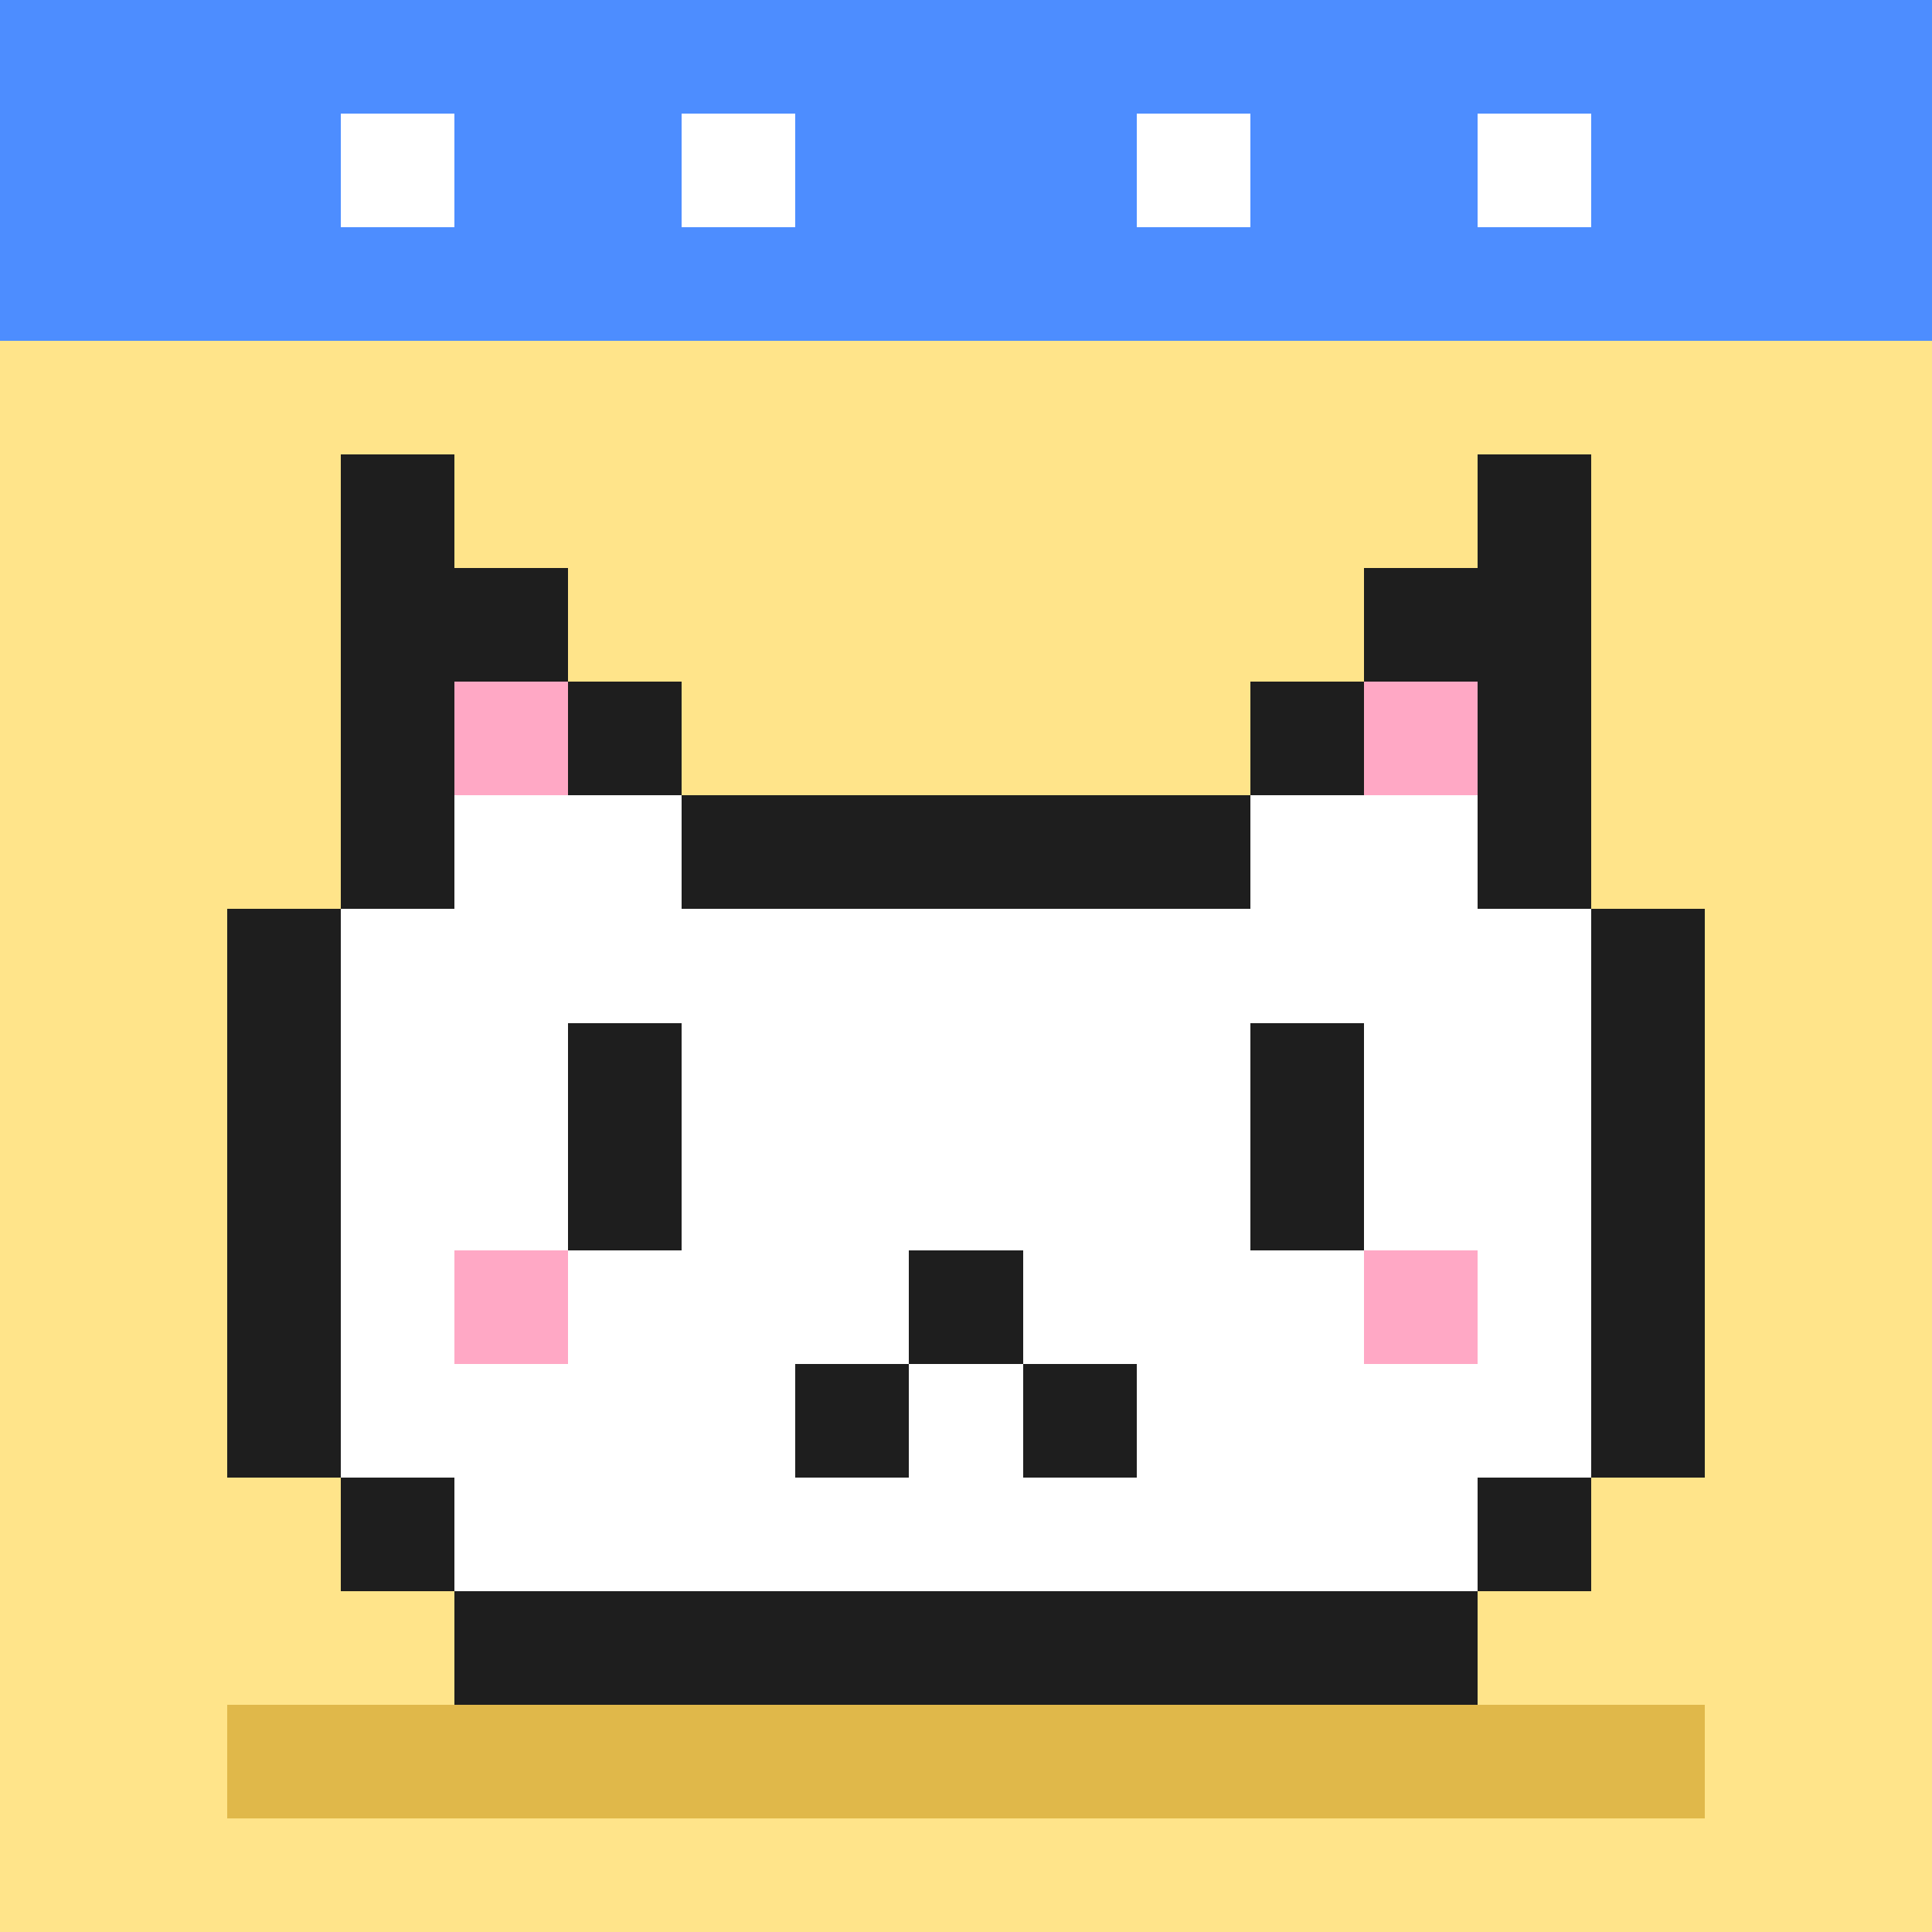
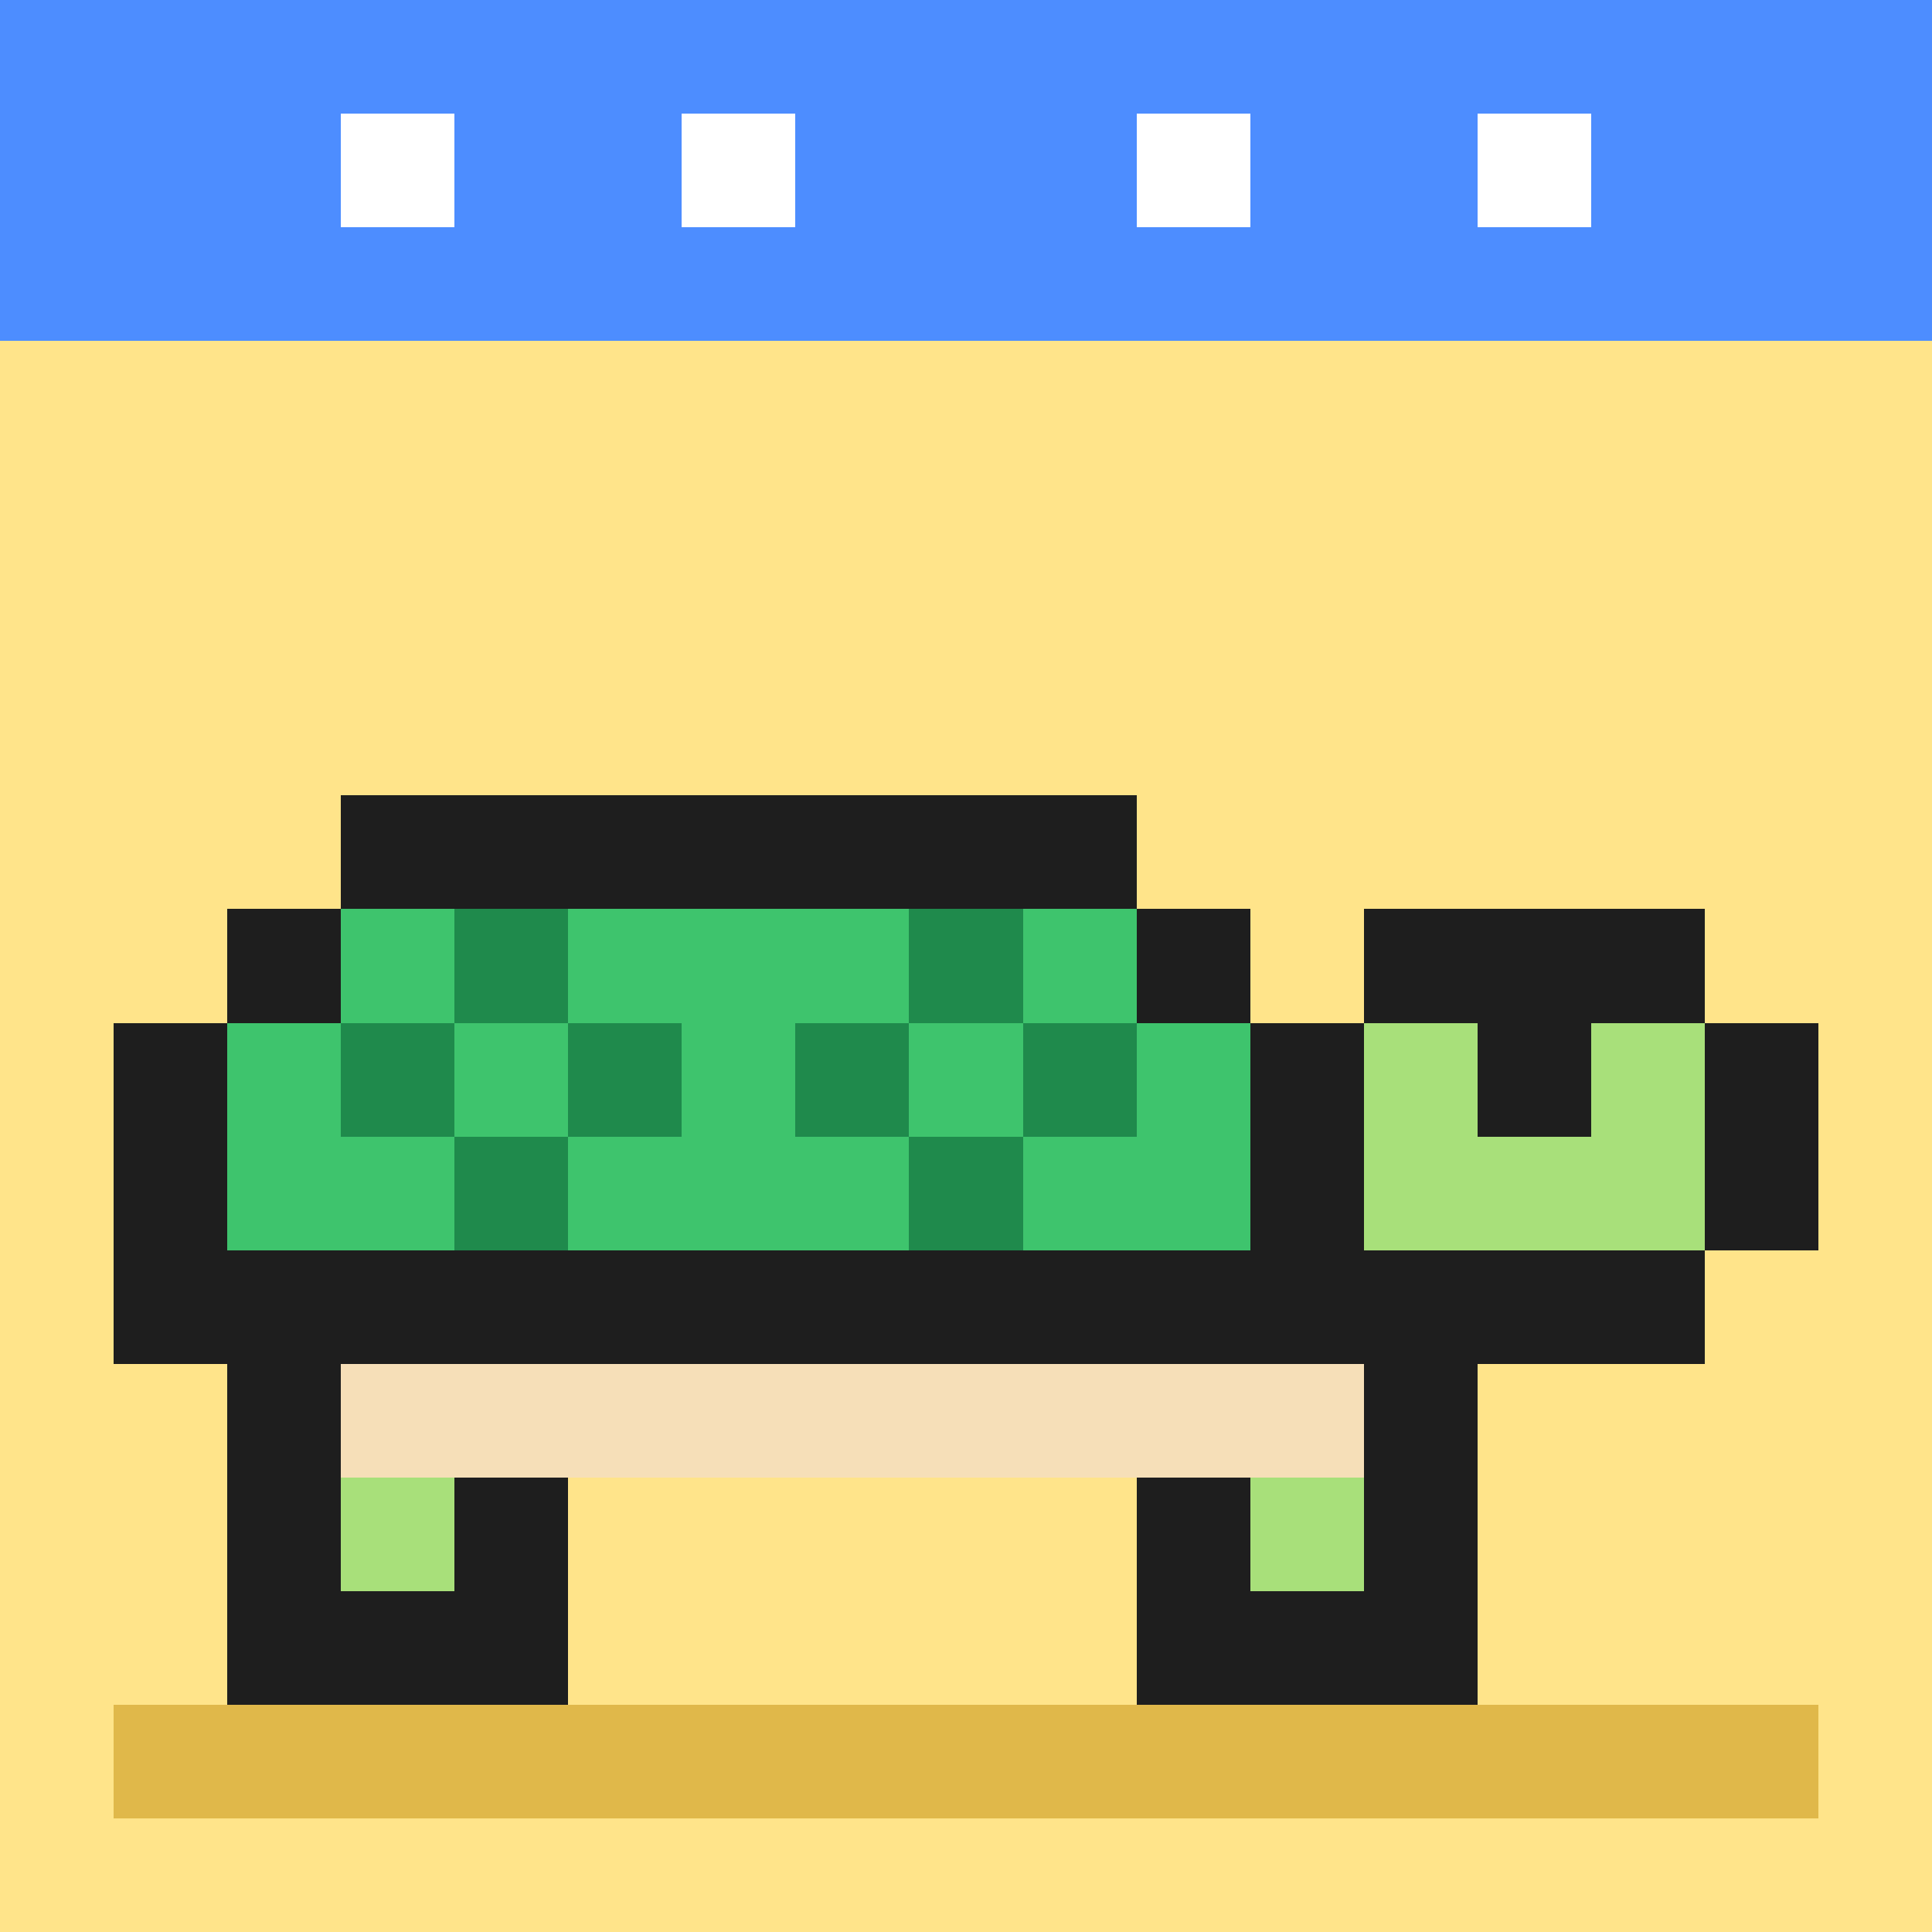
<svg xmlns="http://www.w3.org/2000/svg" viewBox="0 0 17 17" shape-rendering="crispEdges">
  <rect width="17" height="17" fill="#ffe48a" />
  <rect width="17" height="3" fill="#4d8dff" />
  <rect x="3" y="1" width="1" height="1" fill="#ffffff" />
  <rect x="6" y="1" width="1" height="1" fill="#ffffff" />
  <rect x="10" y="1" width="1" height="1" fill="#ffffff" />
  <rect x="13" y="1" width="1" height="1" fill="#ffffff" />
-   <rect x="2" y="15" width="13" height="1" fill="#e0b84a" />
-   <rect x="3" y="4" width="1" height="1" fill="#1e1e1e" />
-   <rect x="13" y="4" width="1" height="1" fill="#1e1e1e" />
-   <rect x="3" y="5" width="1" height="1" fill="#1e1e1e" />
-   <rect x="4" y="5" width="1" height="1" fill="#1e1e1e" />
-   <rect x="12" y="5" width="1" height="1" fill="#1e1e1e" />
-   <rect x="13" y="5" width="1" height="1" fill="#1e1e1e" />
-   <rect x="3" y="6" width="1" height="1" fill="#1e1e1e" />
-   <rect x="4" y="6" width="1" height="1" fill="#ffa8c5" />
-   <rect x="5" y="6" width="1" height="1" fill="#1e1e1e" />
-   <rect x="11" y="6" width="1" height="1" fill="#1e1e1e" />
-   <rect x="12" y="6" width="1" height="1" fill="#ffa8c5" />
-   <rect x="13" y="6" width="1" height="1" fill="#1e1e1e" />
+   <rect x="1" y="15" width="15" height="1" fill="#e0b84a" />
  <rect x="3" y="7" width="1" height="1" fill="#1e1e1e" />
-   <rect x="4" y="7" width="1" height="1" fill="#ffffff" />
-   <rect x="5" y="7" width="1" height="1" fill="#ffffff" />
+   <rect x="4" y="7" width="1" height="1" fill="#1e1e1e" />
+   <rect x="5" y="7" width="1" height="1" fill="#1e1e1e" />
  <rect x="6" y="7" width="1" height="1" fill="#1e1e1e" />
  <rect x="7" y="7" width="1" height="1" fill="#1e1e1e" />
  <rect x="8" y="7" width="1" height="1" fill="#1e1e1e" />
  <rect x="9" y="7" width="1" height="1" fill="#1e1e1e" />
-   <rect x="10" y="7" width="1" height="1" fill="#1e1e1e" />
-   <rect x="11" y="7" width="1" height="1" fill="#ffffff" />
-   <rect x="12" y="7" width="1" height="1" fill="#ffffff" />
-   <rect x="13" y="7" width="1" height="1" fill="#1e1e1e" />
  <rect x="2" y="8" width="1" height="1" fill="#1e1e1e" />
-   <rect x="3" y="8" width="1" height="1" fill="#ffffff" />
-   <rect x="4" y="8" width="1" height="1" fill="#ffffff" />
-   <rect x="5" y="8" width="1" height="1" fill="#ffffff" />
-   <rect x="6" y="8" width="1" height="1" fill="#ffffff" />
-   <rect x="7" y="8" width="1" height="1" fill="#ffffff" />
-   <rect x="8" y="8" width="1" height="1" fill="#ffffff" />
-   <rect x="9" y="8" width="1" height="1" fill="#ffffff" />
-   <rect x="10" y="8" width="1" height="1" fill="#ffffff" />
-   <rect x="11" y="8" width="1" height="1" fill="#ffffff" />
-   <rect x="12" y="8" width="1" height="1" fill="#ffffff" />
-   <rect x="13" y="8" width="1" height="1" fill="#ffffff" />
+   <rect x="3" y="8" width="1" height="1" fill="#3ec46d" />
+   <rect x="4" y="8" width="1" height="1" fill="#1f8a4c" />
+   <rect x="5" y="8" width="1" height="1" fill="#3ec46d" />
+   <rect x="6" y="8" width="1" height="1" fill="#3ec46d" />
+   <rect x="7" y="8" width="1" height="1" fill="#3ec46d" />
+   <rect x="8" y="8" width="1" height="1" fill="#1f8a4c" />
+   <rect x="9" y="8" width="1" height="1" fill="#3ec46d" />
+   <rect x="10" y="8" width="1" height="1" fill="#1e1e1e" />
+   <rect x="12" y="8" width="1" height="1" fill="#1e1e1e" />
+   <rect x="13" y="8" width="1" height="1" fill="#1e1e1e" />
  <rect x="14" y="8" width="1" height="1" fill="#1e1e1e" />
-   <rect x="2" y="9" width="1" height="1" fill="#1e1e1e" />
-   <rect x="3" y="9" width="1" height="1" fill="#ffffff" />
-   <rect x="4" y="9" width="1" height="1" fill="#ffffff" />
-   <rect x="5" y="9" width="1" height="1" fill="#1e1e1e" />
-   <rect x="6" y="9" width="1" height="1" fill="#ffffff" />
-   <rect x="7" y="9" width="1" height="1" fill="#ffffff" />
-   <rect x="8" y="9" width="1" height="1" fill="#ffffff" />
-   <rect x="9" y="9" width="1" height="1" fill="#ffffff" />
-   <rect x="10" y="9" width="1" height="1" fill="#ffffff" />
+   <rect x="1" y="9" width="1" height="1" fill="#1e1e1e" />
+   <rect x="2" y="9" width="1" height="1" fill="#3ec46d" />
+   <rect x="3" y="9" width="1" height="1" fill="#1f8a4c" />
+   <rect x="4" y="9" width="1" height="1" fill="#3ec46d" />
+   <rect x="5" y="9" width="1" height="1" fill="#1f8a4c" />
+   <rect x="6" y="9" width="1" height="1" fill="#3ec46d" />
+   <rect x="7" y="9" width="1" height="1" fill="#1f8a4c" />
+   <rect x="8" y="9" width="1" height="1" fill="#3ec46d" />
+   <rect x="9" y="9" width="1" height="1" fill="#1f8a4c" />
+   <rect x="10" y="9" width="1" height="1" fill="#3ec46d" />
  <rect x="11" y="9" width="1" height="1" fill="#1e1e1e" />
-   <rect x="12" y="9" width="1" height="1" fill="#ffffff" />
-   <rect x="13" y="9" width="1" height="1" fill="#ffffff" />
-   <rect x="14" y="9" width="1" height="1" fill="#1e1e1e" />
-   <rect x="2" y="10" width="1" height="1" fill="#1e1e1e" />
-   <rect x="3" y="10" width="1" height="1" fill="#ffffff" />
-   <rect x="4" y="10" width="1" height="1" fill="#ffffff" />
-   <rect x="5" y="10" width="1" height="1" fill="#1e1e1e" />
-   <rect x="6" y="10" width="1" height="1" fill="#ffffff" />
-   <rect x="7" y="10" width="1" height="1" fill="#ffffff" />
-   <rect x="8" y="10" width="1" height="1" fill="#ffffff" />
-   <rect x="9" y="10" width="1" height="1" fill="#ffffff" />
-   <rect x="10" y="10" width="1" height="1" fill="#ffffff" />
+   <rect x="12" y="9" width="1" height="1" fill="#a8e07a" />
+   <rect x="13" y="9" width="1" height="1" fill="#1e1e1e" />
+   <rect x="14" y="9" width="1" height="1" fill="#a8e07a" />
+   <rect x="15" y="9" width="1" height="1" fill="#1e1e1e" />
+   <rect x="1" y="10" width="1" height="1" fill="#1e1e1e" />
+   <rect x="2" y="10" width="1" height="1" fill="#3ec46d" />
+   <rect x="3" y="10" width="1" height="1" fill="#3ec46d" />
+   <rect x="4" y="10" width="1" height="1" fill="#1f8a4c" />
+   <rect x="5" y="10" width="1" height="1" fill="#3ec46d" />
+   <rect x="6" y="10" width="1" height="1" fill="#3ec46d" />
+   <rect x="7" y="10" width="1" height="1" fill="#3ec46d" />
+   <rect x="8" y="10" width="1" height="1" fill="#1f8a4c" />
+   <rect x="9" y="10" width="1" height="1" fill="#3ec46d" />
+   <rect x="10" y="10" width="1" height="1" fill="#3ec46d" />
  <rect x="11" y="10" width="1" height="1" fill="#1e1e1e" />
-   <rect x="12" y="10" width="1" height="1" fill="#ffffff" />
-   <rect x="13" y="10" width="1" height="1" fill="#ffffff" />
-   <rect x="14" y="10" width="1" height="1" fill="#1e1e1e" />
+   <rect x="12" y="10" width="1" height="1" fill="#a8e07a" />
+   <rect x="13" y="10" width="1" height="1" fill="#a8e07a" />
+   <rect x="14" y="10" width="1" height="1" fill="#a8e07a" />
+   <rect x="15" y="10" width="1" height="1" fill="#1e1e1e" />
+   <rect x="1" y="11" width="1" height="1" fill="#1e1e1e" />
  <rect x="2" y="11" width="1" height="1" fill="#1e1e1e" />
-   <rect x="3" y="11" width="1" height="1" fill="#ffffff" />
-   <rect x="4" y="11" width="1" height="1" fill="#ffa8c5" />
-   <rect x="5" y="11" width="1" height="1" fill="#ffffff" />
-   <rect x="6" y="11" width="1" height="1" fill="#ffffff" />
-   <rect x="7" y="11" width="1" height="1" fill="#ffffff" />
+   <rect x="3" y="11" width="1" height="1" fill="#1e1e1e" />
+   <rect x="4" y="11" width="1" height="1" fill="#1e1e1e" />
+   <rect x="5" y="11" width="1" height="1" fill="#1e1e1e" />
+   <rect x="6" y="11" width="1" height="1" fill="#1e1e1e" />
+   <rect x="7" y="11" width="1" height="1" fill="#1e1e1e" />
  <rect x="8" y="11" width="1" height="1" fill="#1e1e1e" />
-   <rect x="9" y="11" width="1" height="1" fill="#ffffff" />
-   <rect x="10" y="11" width="1" height="1" fill="#ffffff" />
-   <rect x="11" y="11" width="1" height="1" fill="#ffffff" />
-   <rect x="12" y="11" width="1" height="1" fill="#ffa8c5" />
-   <rect x="13" y="11" width="1" height="1" fill="#ffffff" />
+   <rect x="9" y="11" width="1" height="1" fill="#1e1e1e" />
+   <rect x="10" y="11" width="1" height="1" fill="#1e1e1e" />
+   <rect x="11" y="11" width="1" height="1" fill="#1e1e1e" />
+   <rect x="12" y="11" width="1" height="1" fill="#1e1e1e" />
+   <rect x="13" y="11" width="1" height="1" fill="#1e1e1e" />
  <rect x="14" y="11" width="1" height="1" fill="#1e1e1e" />
  <rect x="2" y="12" width="1" height="1" fill="#1e1e1e" />
-   <rect x="3" y="12" width="1" height="1" fill="#ffffff" />
-   <rect x="4" y="12" width="1" height="1" fill="#ffffff" />
-   <rect x="5" y="12" width="1" height="1" fill="#ffffff" />
-   <rect x="6" y="12" width="1" height="1" fill="#ffffff" />
-   <rect x="7" y="12" width="1" height="1" fill="#1e1e1e" />
-   <rect x="8" y="12" width="1" height="1" fill="#ffffff" />
-   <rect x="9" y="12" width="1" height="1" fill="#1e1e1e" />
-   <rect x="10" y="12" width="1" height="1" fill="#ffffff" />
-   <rect x="11" y="12" width="1" height="1" fill="#ffffff" />
-   <rect x="12" y="12" width="1" height="1" fill="#ffffff" />
-   <rect x="13" y="12" width="1" height="1" fill="#ffffff" />
-   <rect x="14" y="12" width="1" height="1" fill="#1e1e1e" />
-   <rect x="3" y="13" width="1" height="1" fill="#1e1e1e" />
-   <rect x="4" y="13" width="1" height="1" fill="#ffffff" />
-   <rect x="5" y="13" width="1" height="1" fill="#ffffff" />
-   <rect x="6" y="13" width="1" height="1" fill="#ffffff" />
-   <rect x="7" y="13" width="1" height="1" fill="#ffffff" />
-   <rect x="8" y="13" width="1" height="1" fill="#ffffff" />
-   <rect x="9" y="13" width="1" height="1" fill="#ffffff" />
-   <rect x="10" y="13" width="1" height="1" fill="#ffffff" />
-   <rect x="11" y="13" width="1" height="1" fill="#ffffff" />
-   <rect x="12" y="13" width="1" height="1" fill="#ffffff" />
-   <rect x="13" y="13" width="1" height="1" fill="#1e1e1e" />
+   <rect x="3" y="12" width="1" height="1" fill="#f6dfb8" />
+   <rect x="4" y="12" width="1" height="1" fill="#f6dfb8" />
+   <rect x="5" y="12" width="1" height="1" fill="#f6dfb8" />
+   <rect x="6" y="12" width="1" height="1" fill="#f6dfb8" />
+   <rect x="7" y="12" width="1" height="1" fill="#f6dfb8" />
+   <rect x="8" y="12" width="1" height="1" fill="#f6dfb8" />
+   <rect x="9" y="12" width="1" height="1" fill="#f6dfb8" />
+   <rect x="10" y="12" width="1" height="1" fill="#f6dfb8" />
+   <rect x="11" y="12" width="1" height="1" fill="#f6dfb8" />
+   <rect x="12" y="12" width="1" height="1" fill="#1e1e1e" />
+   <rect x="2" y="13" width="1" height="1" fill="#1e1e1e" />
+   <rect x="3" y="13" width="1" height="1" fill="#a8e07a" />
+   <rect x="4" y="13" width="1" height="1" fill="#1e1e1e" />
+   <rect x="10" y="13" width="1" height="1" fill="#1e1e1e" />
+   <rect x="11" y="13" width="1" height="1" fill="#a8e07a" />
+   <rect x="12" y="13" width="1" height="1" fill="#1e1e1e" />
+   <rect x="2" y="14" width="1" height="1" fill="#1e1e1e" />
+   <rect x="3" y="14" width="1" height="1" fill="#1e1e1e" />
  <rect x="4" y="14" width="1" height="1" fill="#1e1e1e" />
-   <rect x="5" y="14" width="1" height="1" fill="#1e1e1e" />
-   <rect x="6" y="14" width="1" height="1" fill="#1e1e1e" />
-   <rect x="7" y="14" width="1" height="1" fill="#1e1e1e" />
-   <rect x="8" y="14" width="1" height="1" fill="#1e1e1e" />
-   <rect x="9" y="14" width="1" height="1" fill="#1e1e1e" />
  <rect x="10" y="14" width="1" height="1" fill="#1e1e1e" />
  <rect x="11" y="14" width="1" height="1" fill="#1e1e1e" />
  <rect x="12" y="14" width="1" height="1" fill="#1e1e1e" />
</svg>
